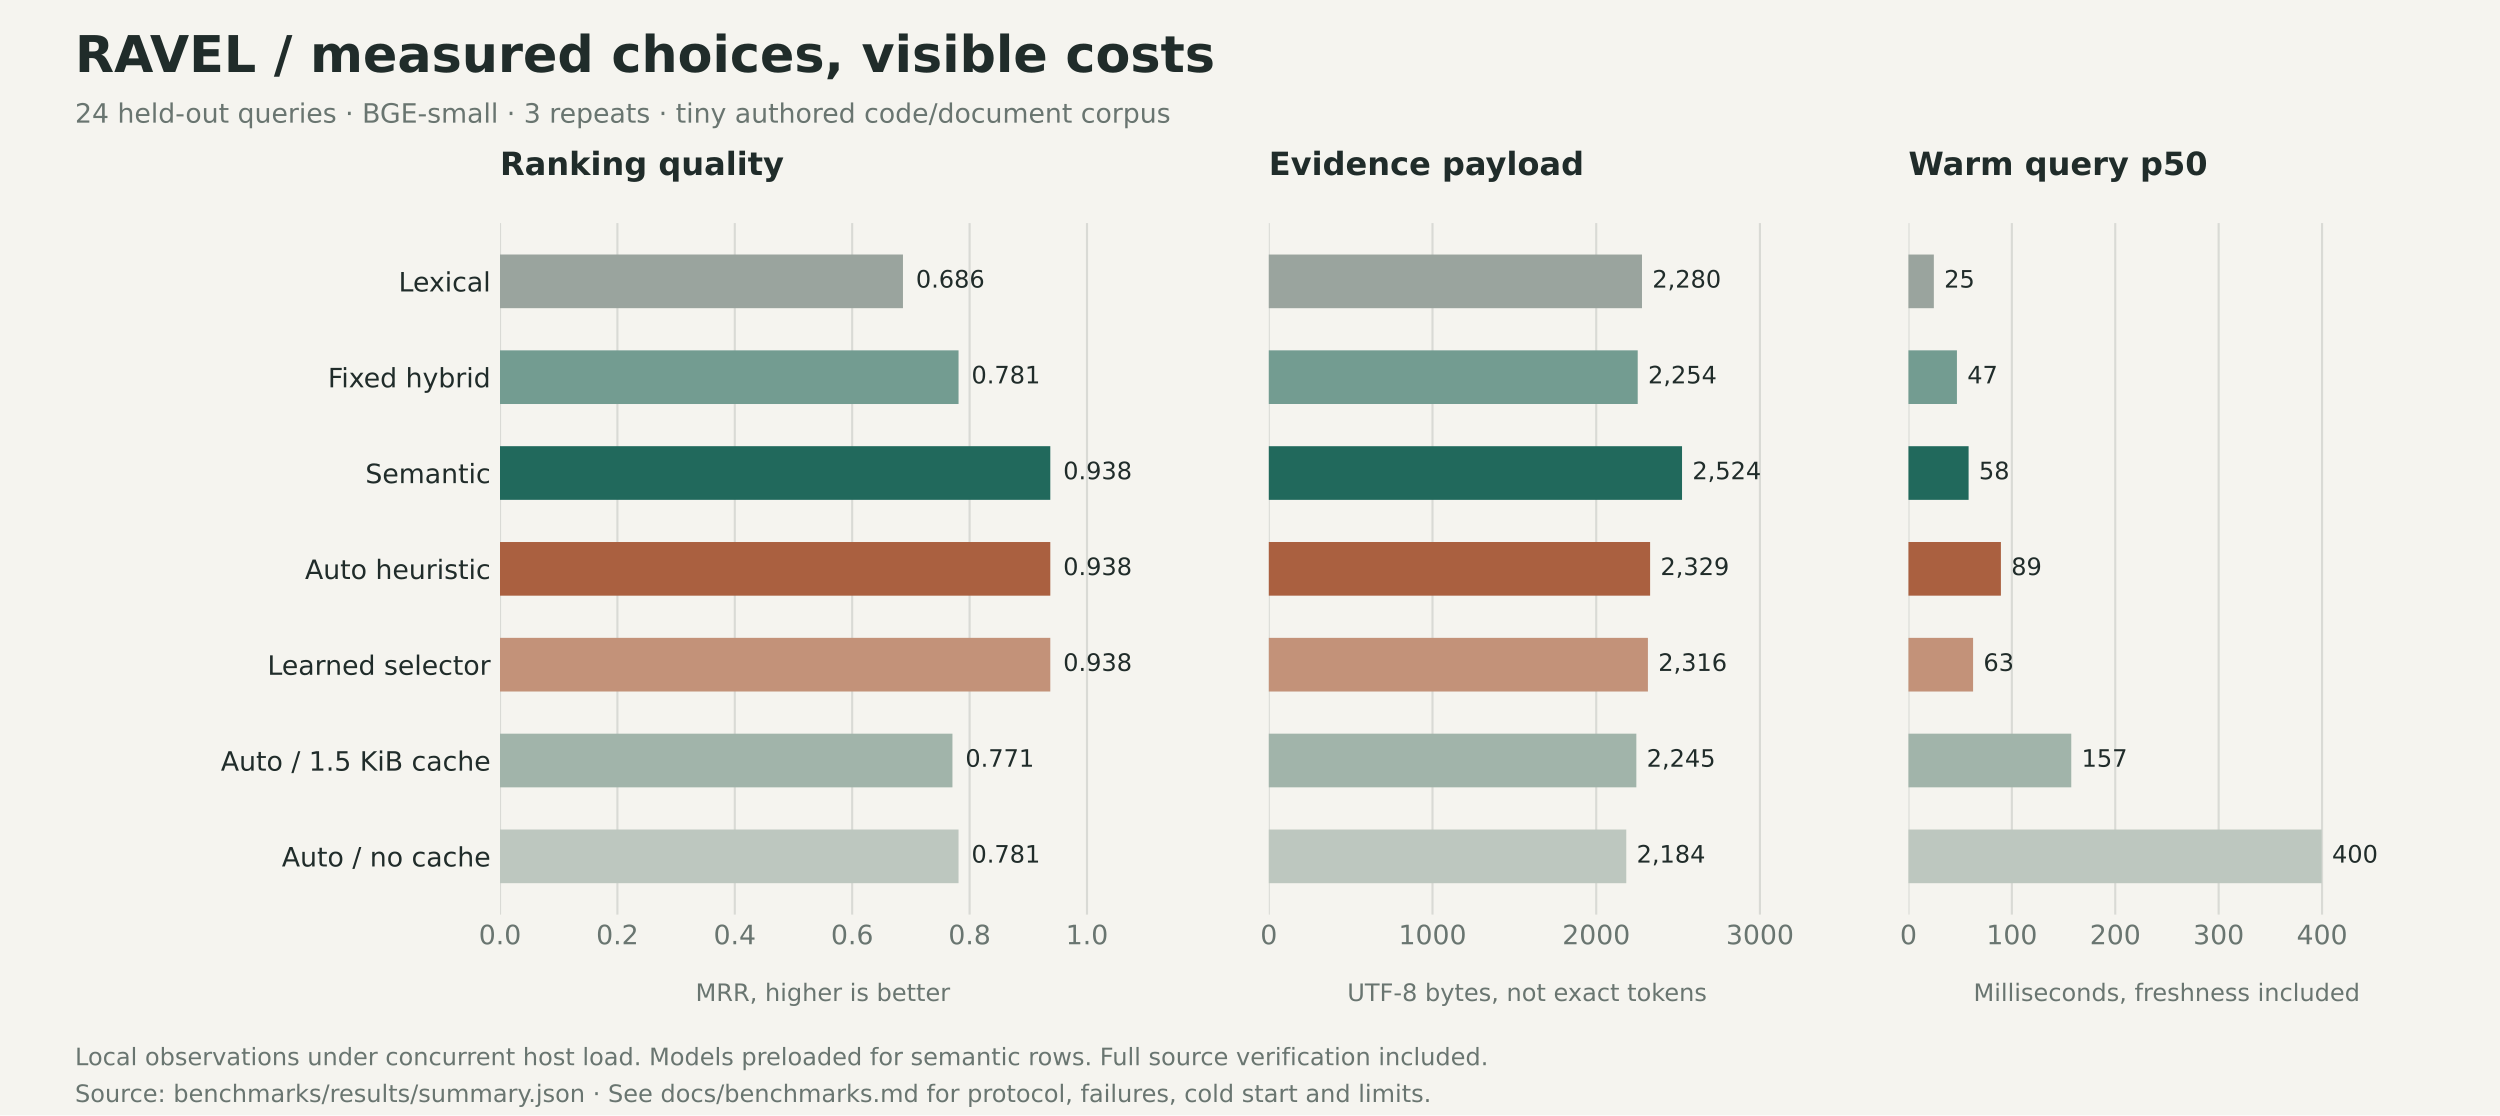
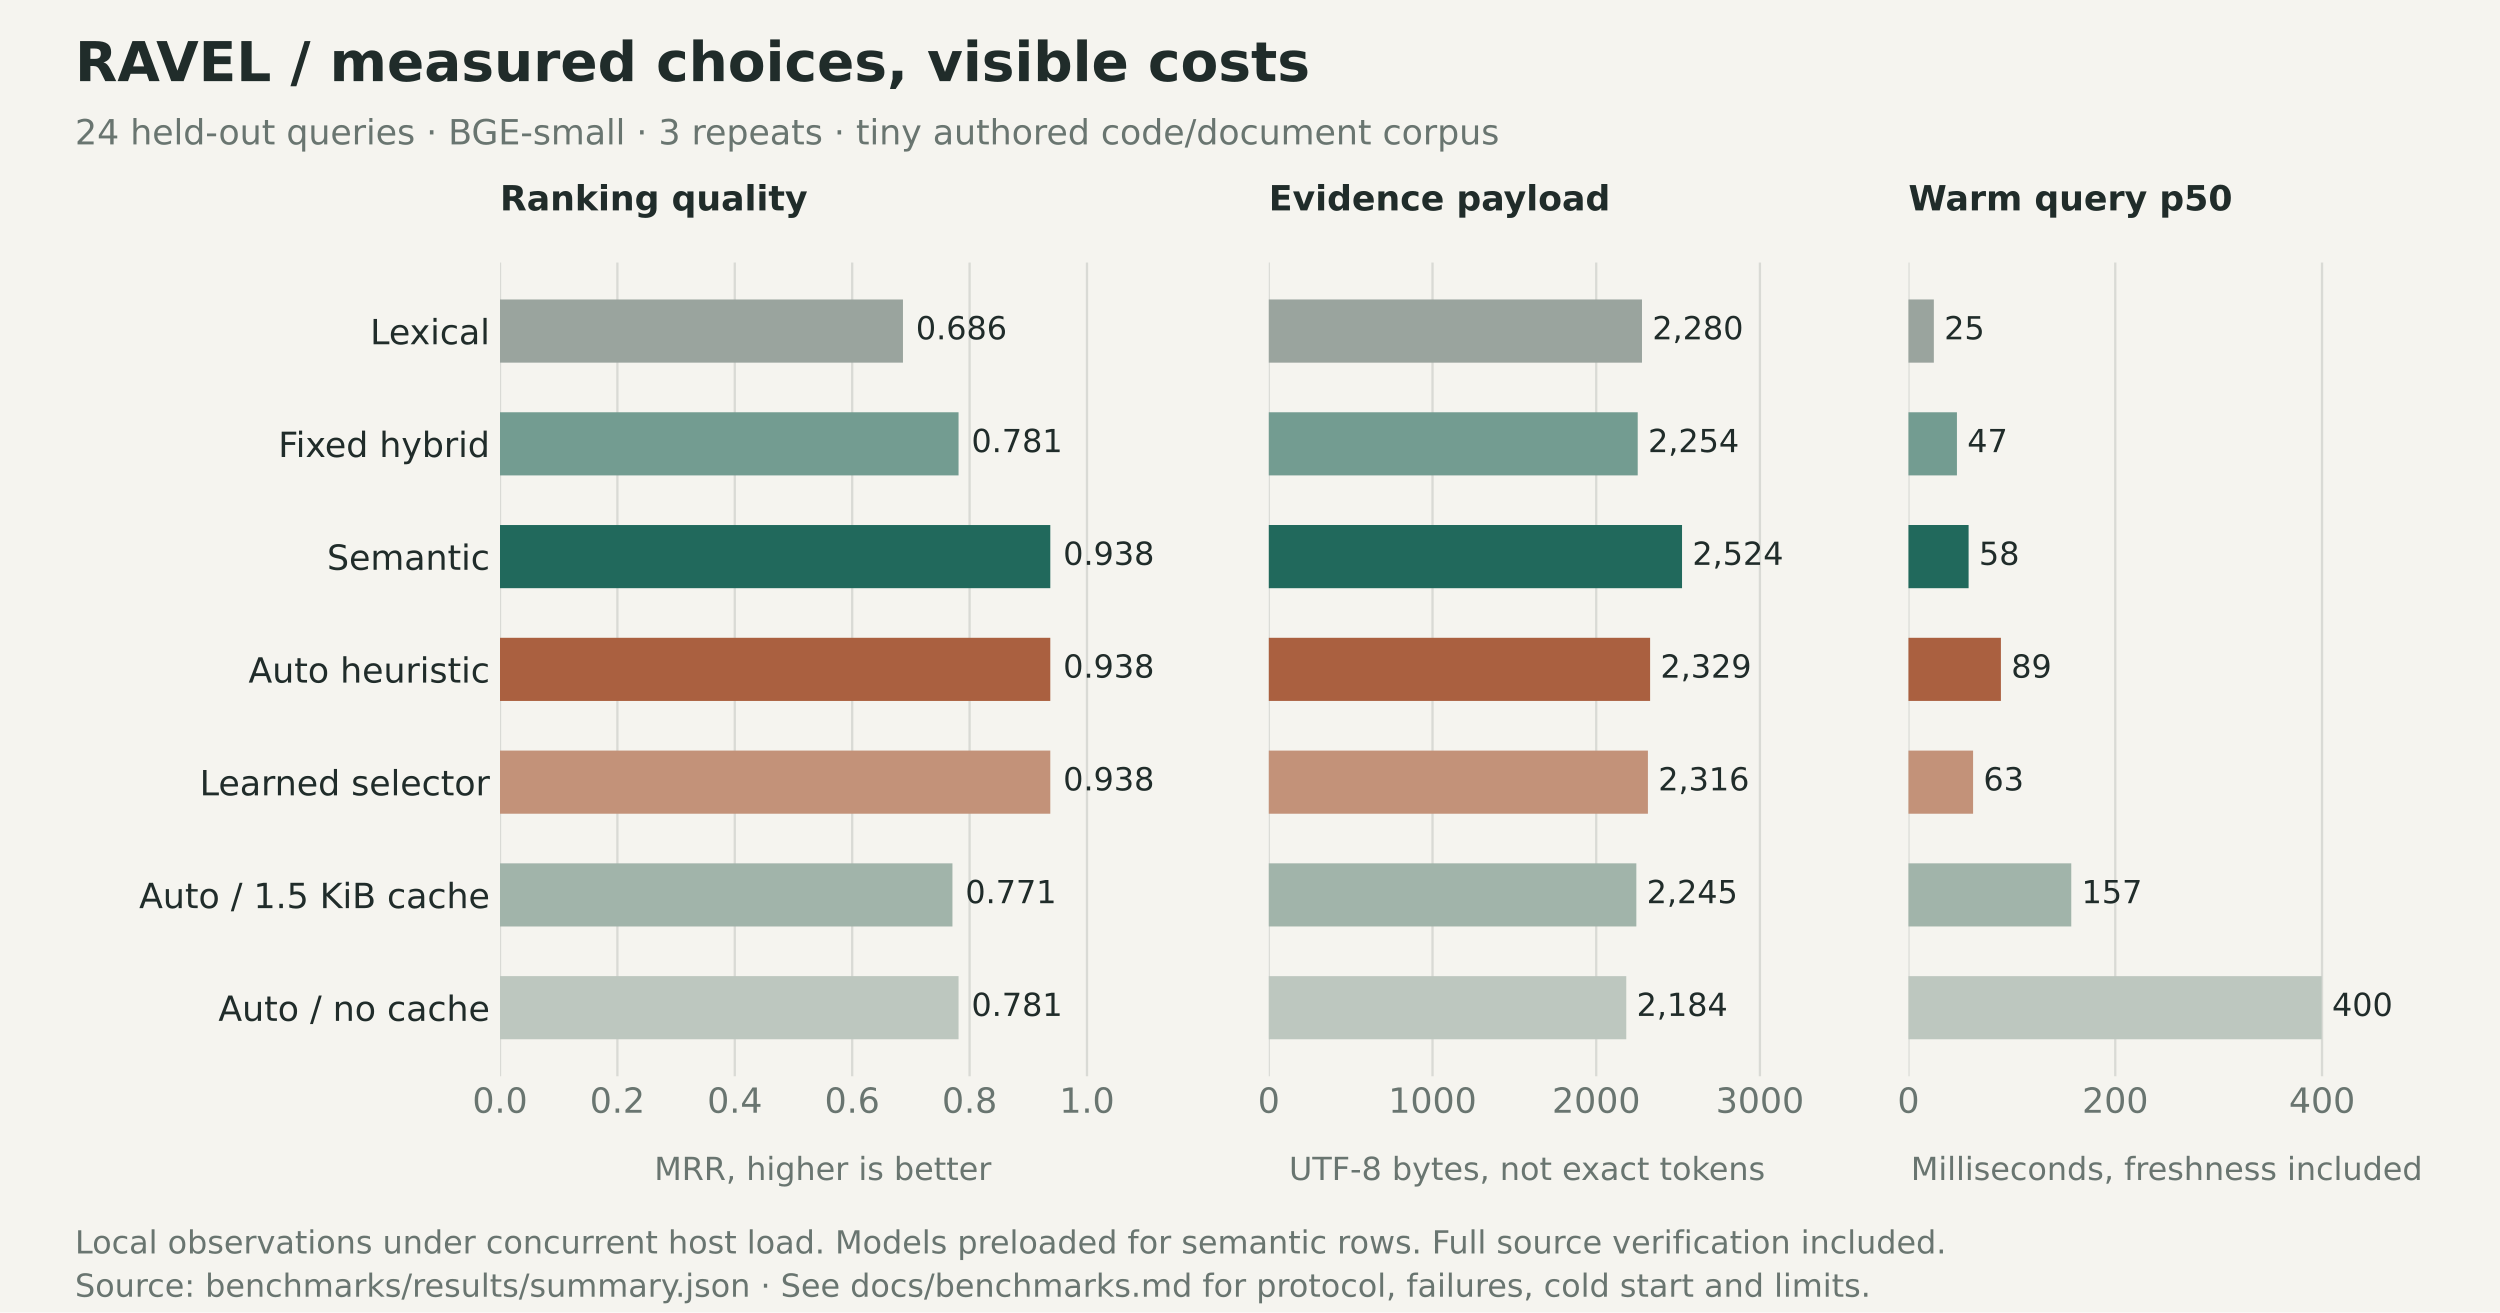
- <svg xmlns="http://www.w3.org/2000/svg" width="936pt" height="417.6pt" viewBox="0 0 936 417.6" version="1.1">
+ <svg xmlns="http://www.w3.org/2000/svg" width="864pt" height="453.6pt" viewBox="0 0 864 453.6" version="1.1">
  <defs>
    <style type="text/css">*{stroke-linejoin: round; stroke-linecap: butt}</style>
  </defs>
  <g id="figure_1">
    <g id="patch_1">
-       <path d="M 0 417.6  L 936 417.6  L 936 0  L 0 0  z " style="fill: #f5f4ef" />
+       <path d="M 0 453.6  L 864 453.6  L 864 0  L 0 0  z " style="fill: #f5f4ef" />
    </g>
    <g id="axes_1">
      <g id="patch_2">
-         <path d="M 187.2 342.432  L 428.944 342.432  L 428.944 83.52  L 187.2 83.52  z " style="fill: #f5f4ef" />
+         <path d="M 172.8 371.952  L 395.948 371.952  L 395.948 90.72  L 172.8 90.72  z " style="fill: #f5f4ef" />
      </g>
      <g id="matplotlib.axis_1">
        <g id="xtick_1">
          <g id="line2d_1">
-             <path d="M 187.2 342.432  L 187.2 83.52  " clip-path="url(#pa22d8f2d1a)" style="fill: none; stroke: #697570; stroke-opacity: 0.2; stroke-width: 0.8; stroke-linecap: square" />
+             <path d="M 172.8 371.952  L 172.8 90.72  " clip-path="url(#p172ad20277)" style="fill: none; stroke: #697570; stroke-opacity: 0.2; stroke-width: 0.8; stroke-linecap: square" />
          </g>
          <g id="line2d_2" />
          <g id="text_1">
-             <text style="font-size: 10px; font-family: 'DejaVu Sans'; text-anchor: middle; fill: #697570" x="187.2" y="353.53" transform="rotate(-0 187.2 353.5297)">0.0</text>
+             <text style="font-size: 12px; font-family: 'DejaVu Sans', 'Arial', 'Bitstream Vera Sans', 'Computer Modern Sans Serif', 'Lucida Grande', 'Verdana', 'Geneva', 'Lucid', 'Helvetica', 'Avant Garde', sans-serif; text-anchor: middle; fill: #697570" x="172.8" y="384.569" transform="rotate(-0 172.8 384.5692)">0.0</text>
          </g>
        </g>
        <g id="xtick_2">
          <g id="line2d_3">
-             <path d="M 231.153 342.432  L 231.153 83.52  " clip-path="url(#pa22d8f2d1a)" style="fill: none; stroke: #697570; stroke-opacity: 0.2; stroke-width: 0.8; stroke-linecap: square" />
+             <path d="M 213.372 371.952  L 213.372 90.72  " clip-path="url(#p172ad20277)" style="fill: none; stroke: #697570; stroke-opacity: 0.2; stroke-width: 0.8; stroke-linecap: square" />
          </g>
          <g id="line2d_4" />
          <g id="text_2">
-             <text style="font-size: 10px; font-family: 'DejaVu Sans'; text-anchor: middle; fill: #697570" x="231.153" y="353.53" transform="rotate(-0 231.1535 353.5297)">0.2</text>
+             <text style="font-size: 12px; font-family: 'DejaVu Sans', 'Arial', 'Bitstream Vera Sans', 'Computer Modern Sans Serif', 'Lucida Grande', 'Verdana', 'Geneva', 'Lucid', 'Helvetica', 'Avant Garde', sans-serif; text-anchor: middle; fill: #697570" x="213.372" y="384.569" transform="rotate(-0 213.3725 384.5692)">0.2</text>
          </g>
        </g>
        <g id="xtick_3">
          <g id="line2d_5">
-             <path d="M 275.107 342.432  L 275.107 83.52  " clip-path="url(#pa22d8f2d1a)" style="fill: none; stroke: #697570; stroke-opacity: 0.2; stroke-width: 0.8; stroke-linecap: square" />
+             <path d="M 253.945 371.952  L 253.945 90.72  " clip-path="url(#p172ad20277)" style="fill: none; stroke: #697570; stroke-opacity: 0.2; stroke-width: 0.8; stroke-linecap: square" />
          </g>
          <g id="line2d_6" />
          <g id="text_3">
-             <text style="font-size: 10px; font-family: 'DejaVu Sans'; text-anchor: middle; fill: #697570" x="275.107" y="353.53" transform="rotate(-0 275.107 353.5297)">0.4</text>
+             <text style="font-size: 12px; font-family: 'DejaVu Sans', 'Arial', 'Bitstream Vera Sans', 'Computer Modern Sans Serif', 'Lucida Grande', 'Verdana', 'Geneva', 'Lucid', 'Helvetica', 'Avant Garde', sans-serif; text-anchor: middle; fill: #697570" x="253.945" y="384.569" transform="rotate(-0 253.9449 384.5692)">0.4</text>
          </g>
        </g>
        <g id="xtick_4">
          <g id="line2d_7">
-             <path d="M 319.06 342.432  L 319.06 83.52  " clip-path="url(#pa22d8f2d1a)" style="fill: none; stroke: #697570; stroke-opacity: 0.2; stroke-width: 0.8; stroke-linecap: square" />
+             <path d="M 294.517 371.952  L 294.517 90.72  " clip-path="url(#p172ad20277)" style="fill: none; stroke: #697570; stroke-opacity: 0.2; stroke-width: 0.8; stroke-linecap: square" />
          </g>
          <g id="line2d_8" />
          <g id="text_4">
-             <text style="font-size: 10px; font-family: 'DejaVu Sans'; text-anchor: middle; fill: #697570" x="319.06" y="353.53" transform="rotate(-0 319.0605 353.5297)">0.6</text>
+             <text style="font-size: 12px; font-family: 'DejaVu Sans', 'Arial', 'Bitstream Vera Sans', 'Computer Modern Sans Serif', 'Lucida Grande', 'Verdana', 'Geneva', 'Lucid', 'Helvetica', 'Avant Garde', sans-serif; text-anchor: middle; fill: #697570" x="294.517" y="384.569" transform="rotate(-0 294.5174 384.5692)">0.6</text>
          </g>
        </g>
        <g id="xtick_5">
          <g id="line2d_9">
-             <path d="M 363.014 342.432  L 363.014 83.52  " clip-path="url(#pa22d8f2d1a)" style="fill: none; stroke: #697570; stroke-opacity: 0.2; stroke-width: 0.8; stroke-linecap: square" />
+             <path d="M 335.09 371.952  L 335.09 90.72  " clip-path="url(#p172ad20277)" style="fill: none; stroke: #697570; stroke-opacity: 0.2; stroke-width: 0.8; stroke-linecap: square" />
          </g>
          <g id="line2d_10" />
          <g id="text_5">
-             <text style="font-size: 10px; font-family: 'DejaVu Sans'; text-anchor: middle; fill: #697570" x="363.014" y="353.53" transform="rotate(-0 363.014 353.5297)">0.8</text>
+             <text style="font-size: 12px; font-family: 'DejaVu Sans', 'Arial', 'Bitstream Vera Sans', 'Computer Modern Sans Serif', 'Lucida Grande', 'Verdana', 'Geneva', 'Lucid', 'Helvetica', 'Avant Garde', sans-serif; text-anchor: middle; fill: #697570" x="335.09" y="384.569" transform="rotate(-0 335.0898 384.5692)">0.8</text>
          </g>
        </g>
        <g id="xtick_6">
          <g id="line2d_11">
-             <path d="M 406.967 342.432  L 406.967 83.52  " clip-path="url(#pa22d8f2d1a)" style="fill: none; stroke: #697570; stroke-opacity: 0.2; stroke-width: 0.8; stroke-linecap: square" />
+             <path d="M 375.662 371.952  L 375.662 90.72  " clip-path="url(#p172ad20277)" style="fill: none; stroke: #697570; stroke-opacity: 0.2; stroke-width: 0.8; stroke-linecap: square" />
          </g>
          <g id="line2d_12" />
          <g id="text_6">
-             <text style="font-size: 10px; font-family: 'DejaVu Sans'; text-anchor: middle; fill: #697570" x="406.967" y="353.53" transform="rotate(-0 406.9674 353.5297)">1.0</text>
+             <text style="font-size: 12px; font-family: 'DejaVu Sans', 'Arial', 'Bitstream Vera Sans', 'Computer Modern Sans Serif', 'Lucida Grande', 'Verdana', 'Geneva', 'Lucid', 'Helvetica', 'Avant Garde', sans-serif; text-anchor: middle; fill: #697570" x="375.662" y="384.569" transform="rotate(-0 375.6623 384.5692)">1.0</text>
          </g>
        </g>
        <g id="text_7">
-           <text style="font-size: 9px; font-family: 'DejaVu Sans'; text-anchor: middle; fill: #697570" x="308.072" y="374.771" transform="rotate(-0 308.0721 374.7706)">MRR, higher is better</text>
+           <text style="font-size: 11px; font-family: 'DejaVu Sans', 'Arial', 'Bitstream Vera Sans', 'Computer Modern Sans Serif', 'Lucida Grande', 'Verdana', 'Geneva', 'Lucid', 'Helvetica', 'Avant Garde', sans-serif; text-anchor: middle; fill: #697570" x="284.374" y="407.81" transform="rotate(-0 284.3742 407.8103)">MRR, higher is better</text>
        </g>
      </g>
      <g id="matplotlib.axis_2">
        <g id="ytick_1">
          <g id="line2d_13" />
          <g id="text_8">
-             <text style="font-size: 10px; font-family: 'DejaVu Sans'; text-anchor: end; fill: #202c2a" x="183.7" y="109.134" transform="rotate(-0 183.7 109.1344)">Lexical</text>
+             <text style="font-size: 12px; font-family: 'DejaVu Sans', 'Arial', 'Bitstream Vera Sans', 'Computer Modern Sans Serif', 'Lucida Grande', 'Verdana', 'Geneva', 'Lucid', 'Helvetica', 'Avant Garde', sans-serif; text-anchor: end; fill: #202c2a" x="169.3" y="118.975" transform="rotate(-0 169.3 118.9749)">Lexical</text>
          </g>
        </g>
        <g id="ytick_2">
          <g id="line2d_14" />
          <g id="text_9">
-             <text style="font-size: 10px; font-family: 'DejaVu Sans'; text-anchor: end; fill: #202c2a" x="183.7" y="145.015" transform="rotate(-0 183.7 145.0147)">Fixed hybrid</text>
+             <text style="font-size: 12px; font-family: 'DejaVu Sans', 'Arial', 'Bitstream Vera Sans', 'Computer Modern Sans Serif', 'Lucida Grande', 'Verdana', 'Geneva', 'Lucid', 'Helvetica', 'Avant Garde', sans-serif; text-anchor: end; fill: #202c2a" x="169.3" y="157.948" transform="rotate(-0 169.3 157.9483)">Fixed hybrid</text>
          </g>
        </g>
        <g id="ytick_3">
          <g id="line2d_15" />
          <g id="text_10">
-             <text style="font-size: 10px; font-family: 'DejaVu Sans'; text-anchor: end; fill: #202c2a" x="183.7" y="180.895" transform="rotate(-0 183.7 180.895)">Semantic</text>
+             <text style="font-size: 12px; font-family: 'DejaVu Sans', 'Arial', 'Bitstream Vera Sans', 'Computer Modern Sans Serif', 'Lucida Grande', 'Verdana', 'Geneva', 'Lucid', 'Helvetica', 'Avant Garde', sans-serif; text-anchor: end; fill: #202c2a" x="169.3" y="196.922" transform="rotate(-0 169.3 196.9217)">Semantic</text>
          </g>
        </g>
        <g id="ytick_4">
          <g id="line2d_16" />
          <g id="text_11">
-             <text style="font-size: 10px; font-family: 'DejaVu Sans'; text-anchor: end; fill: #202c2a" x="183.7" y="216.775" transform="rotate(-0 183.7 216.7752)">Auto heuristic</text>
+             <text style="font-size: 12px; font-family: 'DejaVu Sans', 'Arial', 'Bitstream Vera Sans', 'Computer Modern Sans Serif', 'Lucida Grande', 'Verdana', 'Geneva', 'Lucid', 'Helvetica', 'Avant Garde', sans-serif; text-anchor: end; fill: #202c2a" x="169.3" y="235.895" transform="rotate(-0 169.3 235.8951)">Auto heuristic</text>
          </g>
        </g>
        <g id="ytick_5">
          <g id="line2d_17" />
          <g id="text_12">
-             <text style="font-size: 10px; font-family: 'DejaVu Sans'; text-anchor: end; fill: #202c2a" x="183.7" y="252.655" transform="rotate(-0 183.7 252.6555)">Learned selector</text>
+             <text style="font-size: 12px; font-family: 'DejaVu Sans', 'Arial', 'Bitstream Vera Sans', 'Computer Modern Sans Serif', 'Lucida Grande', 'Verdana', 'Geneva', 'Lucid', 'Helvetica', 'Avant Garde', sans-serif; text-anchor: end; fill: #202c2a" x="169.3" y="274.868" transform="rotate(-0 169.3 274.8685)">Learned selector</text>
          </g>
        </g>
        <g id="ytick_6">
          <g id="line2d_18" />
          <g id="text_13">
-             <text style="font-size: 10px; font-family: 'DejaVu Sans'; text-anchor: end; fill: #202c2a" x="183.7" y="288.536" transform="rotate(-0 183.7 288.5358)">Auto / 1.5 KiB cache</text>
+             <text style="font-size: 12px; font-family: 'DejaVu Sans', 'Arial', 'Bitstream Vera Sans', 'Computer Modern Sans Serif', 'Lucida Grande', 'Verdana', 'Geneva', 'Lucid', 'Helvetica', 'Avant Garde', sans-serif; text-anchor: end; fill: #202c2a" x="169.3" y="313.842" transform="rotate(-0 169.3 313.8418)">Auto / 1.5 KiB cache</text>
          </g>
        </g>
        <g id="ytick_7">
          <g id="line2d_19" />
          <g id="text_14">
-             <text style="font-size: 10px; font-family: 'DejaVu Sans'; text-anchor: end; fill: #202c2a" x="183.7" y="324.416" transform="rotate(-0 183.7 324.416)">Auto / no cache</text>
+             <text style="font-size: 12px; font-family: 'DejaVu Sans', 'Arial', 'Bitstream Vera Sans', 'Computer Modern Sans Serif', 'Lucida Grande', 'Verdana', 'Geneva', 'Lucid', 'Helvetica', 'Avant Garde', sans-serif; text-anchor: end; fill: #202c2a" x="169.3" y="352.815" transform="rotate(-0 169.3 352.8152)">Auto / no cache</text>
          </g>
        </g>
      </g>
      <g id="patch_3">
-         <path d="M 187.2 95.289  L 338.07 95.289  L 338.07 115.382  L 187.2 115.382  z " clip-path="url(#pa22d8f2d1a)" style="fill: #9aa49e" />
+         <path d="M 172.8 103.503  L 312.065 103.503  L 312.065 125.328  L 172.8 125.328  z " clip-path="url(#p172ad20277)" style="fill: #9aa49e" />
      </g>
      <g id="patch_4">
-         <path d="M 187.2 131.169  L 358.882 131.169  L 358.882 151.262  L 187.2 151.262  z " clip-path="url(#pa22d8f2d1a)" style="fill: #739c91" />
+         <path d="M 172.8 142.477  L 331.276 142.477  L 331.276 164.302  L 172.8 164.302  z " clip-path="url(#p172ad20277)" style="fill: #739c91" />
      </g>
      <g id="patch_5">
-         <path d="M 187.2 167.049  L 393.232 167.049  L 393.232 187.142  L 187.2 187.142  z " clip-path="url(#pa22d8f2d1a)" style="fill: #21695c" />
+         <path d="M 172.8 181.45  L 362.983 181.45  L 362.983 203.275  L 172.8 203.275  z " clip-path="url(#p172ad20277)" style="fill: #21695c" />
      </g>
      <g id="patch_6">
-         <path d="M 187.2 202.93  L 393.232 202.93  L 393.232 223.022  L 187.2 223.022  z " clip-path="url(#pa22d8f2d1a)" style="fill: #aa6040" />
+         <path d="M 172.8 220.423  L 362.983 220.423  L 362.983 242.249  L 172.8 242.249  z " clip-path="url(#p172ad20277)" style="fill: #aa6040" />
      </g>
      <g id="patch_7">
-         <path d="M 187.2 238.81  L 393.232 238.81  L 393.232 258.903  L 187.2 258.903  z " clip-path="url(#pa22d8f2d1a)" style="fill: #c39279" />
+         <path d="M 172.8 259.397  L 362.983 259.397  L 362.983 281.222  L 172.8 281.222  z " clip-path="url(#p172ad20277)" style="fill: #c39279" />
      </g>
      <g id="patch_8">
-         <path d="M 187.2 274.69  L 356.597 274.69  L 356.597 294.783  L 187.2 294.783  z " clip-path="url(#pa22d8f2d1a)" style="fill: #a1b4aa" />
+         <path d="M 172.8 298.37  L 329.166 298.37  L 329.166 320.195  L 172.8 320.195  z " clip-path="url(#p172ad20277)" style="fill: #a1b4aa" />
      </g>
      <g id="patch_9">
-         <path d="M 187.2 310.57  L 358.882 310.57  L 358.882 330.663  L 187.2 330.663  z " clip-path="url(#pa22d8f2d1a)" style="fill: #bdc7bf" />
+         <path d="M 172.8 337.344  L 331.276 337.344  L 331.276 359.169  L 172.8 359.169  z " clip-path="url(#p172ad20277)" style="fill: #bdc7bf" />
      </g>
      <g id="text_15">
-         <text style="font-size: 9px; font-family: 'DejaVu Sans'; text-anchor: start; fill: #202c2a" x="342.905" y="107.673" transform="rotate(-0 342.9052 107.6731)">0.686</text>
+         <text style="font-size: 11px; font-family: 'DejaVu Sans', 'Arial', 'Bitstream Vera Sans', 'Computer Modern Sans Serif', 'Lucida Grande', 'Verdana', 'Geneva', 'Lucid', 'Helvetica', 'Avant Garde', sans-serif; text-anchor: start; fill: #202c2a" x="316.528" y="117.273" transform="rotate(-0 316.5279 117.2732)">0.686</text>
      </g>
      <g id="text_16">
-         <text style="font-size: 9px; font-family: 'DejaVu Sans'; text-anchor: start; fill: #202c2a" x="363.717" y="143.553" transform="rotate(-0 363.7172 143.5534)">0.781</text>
+         <text style="font-size: 11px; font-family: 'DejaVu Sans', 'Arial', 'Bitstream Vera Sans', 'Computer Modern Sans Serif', 'Lucida Grande', 'Verdana', 'Geneva', 'Lucid', 'Helvetica', 'Avant Garde', sans-serif; text-anchor: start; fill: #202c2a" x="335.739" y="156.247" transform="rotate(-0 335.739 156.2466)">0.781</text>
      </g>
      <g id="text_17">
-         <text style="font-size: 9px; font-family: 'DejaVu Sans'; text-anchor: start; fill: #202c2a" x="398.067" y="179.434" transform="rotate(-0 398.0669 179.4336)">0.938</text>
+         <text style="font-size: 11px; font-family: 'DejaVu Sans', 'Arial', 'Bitstream Vera Sans', 'Computer Modern Sans Serif', 'Lucida Grande', 'Verdana', 'Geneva', 'Lucid', 'Helvetica', 'Avant Garde', sans-serif; text-anchor: start; fill: #202c2a" x="367.446" y="195.22" transform="rotate(-0 367.4463 195.22)">0.938</text>
      </g>
      <g id="text_18">
-         <text style="font-size: 9px; font-family: 'DejaVu Sans'; text-anchor: start; fill: #202c2a" x="398.067" y="215.314" transform="rotate(-0 398.0669 215.3139)">0.938</text>
+         <text style="font-size: 11px; font-family: 'DejaVu Sans', 'Arial', 'Bitstream Vera Sans', 'Computer Modern Sans Serif', 'Lucida Grande', 'Verdana', 'Geneva', 'Lucid', 'Helvetica', 'Avant Garde', sans-serif; text-anchor: start; fill: #202c2a" x="367.446" y="234.193" transform="rotate(-0 367.4463 234.1934)">0.938</text>
      </g>
      <g id="text_19">
-         <text style="font-size: 9px; font-family: 'DejaVu Sans'; text-anchor: start; fill: #202c2a" x="398.067" y="251.194" transform="rotate(-0 398.0669 251.1942)">0.938</text>
+         <text style="font-size: 11px; font-family: 'DejaVu Sans', 'Arial', 'Bitstream Vera Sans', 'Computer Modern Sans Serif', 'Lucida Grande', 'Verdana', 'Geneva', 'Lucid', 'Helvetica', 'Avant Garde', sans-serif; text-anchor: start; fill: #202c2a" x="367.446" y="273.167" transform="rotate(-0 367.4463 273.1668)">0.938</text>
      </g>
      <g id="text_20">
-         <text style="font-size: 9px; font-family: 'DejaVu Sans'; text-anchor: start; fill: #202c2a" x="361.432" y="287.074" transform="rotate(-0 361.4316 287.0744)">0.771</text>
+         <text style="font-size: 11px; font-family: 'DejaVu Sans', 'Arial', 'Bitstream Vera Sans', 'Computer Modern Sans Serif', 'Lucida Grande', 'Verdana', 'Geneva', 'Lucid', 'Helvetica', 'Avant Garde', sans-serif; text-anchor: start; fill: #202c2a" x="333.629" y="312.14" transform="rotate(-0 333.6292 312.1402)">0.771</text>
      </g>
      <g id="text_21">
-         <text style="font-size: 9px; font-family: 'DejaVu Sans'; text-anchor: start; fill: #202c2a" x="363.717" y="322.955" transform="rotate(-0 363.7172 322.9547)">0.781</text>
+         <text style="font-size: 11px; font-family: 'DejaVu Sans', 'Arial', 'Bitstream Vera Sans', 'Computer Modern Sans Serif', 'Lucida Grande', 'Verdana', 'Geneva', 'Lucid', 'Helvetica', 'Avant Garde', sans-serif; text-anchor: start; fill: #202c2a" x="335.739" y="351.114" transform="rotate(-0 335.739 351.1136)">0.781</text>
      </g>
      <g id="text_22">
-         <text style="font-weight: 700; font-size: 12px; font-family: 'DejaVu Sans'; text-anchor: start; fill: #202c2a" x="187.2" y="65.52" transform="rotate(-0 187.2 65.52)">Ranking quality</text>
+         <text style="font-weight: 700; font-size: 12px; font-family: 'DejaVu Sans', 'Arial', 'Bitstream Vera Sans', 'Computer Modern Sans Serif', 'Lucida Grande', 'Verdana', 'Geneva', 'Lucid', 'Helvetica', 'Avant Garde', sans-serif; text-anchor: start; fill: #202c2a" x="172.8" y="72.72" transform="rotate(-0 172.8 72.72)">Ranking quality</text>
      </g>
    </g>
    <g id="axes_2">
      <g id="patch_10">
-         <path d="M 475.037 342.432  L 668.432 342.432  L 668.432 83.52  L 475.037 83.52  z " style="fill: #f5f4ef" />
+         <path d="M 438.495 371.952  L 617.014 371.952  L 617.014 90.72  L 438.495 90.72  z " style="fill: #f5f4ef" />
      </g>
      <g id="matplotlib.axis_3">
        <g id="xtick_7">
          <g id="line2d_20">
-             <path d="M 475.037 342.432  L 475.037 83.52  " clip-path="url(#pc1f2bbb6ce)" style="fill: none; stroke: #697570; stroke-opacity: 0.2; stroke-width: 0.8; stroke-linecap: square" />
+             <path d="M 438.495 371.952  L 438.495 90.72  " clip-path="url(#pc97a92d3d9)" style="fill: none; stroke: #697570; stroke-opacity: 0.2; stroke-width: 0.8; stroke-linecap: square" />
          </g>
          <g id="line2d_21" />
          <g id="text_23">
-             <text style="font-size: 10px; font-family: 'DejaVu Sans'; text-anchor: middle; fill: #697570" x="475.037" y="353.53" transform="rotate(-0 475.0367 353.5297)">0</text>
+             <text style="font-size: 12px; font-family: 'DejaVu Sans', 'Arial', 'Bitstream Vera Sans', 'Computer Modern Sans Serif', 'Lucida Grande', 'Verdana', 'Geneva', 'Lucid', 'Helvetica', 'Avant Garde', sans-serif; text-anchor: middle; fill: #697570" x="438.495" y="384.569" transform="rotate(-0 438.4955 384.5692)">0</text>
          </g>
        </g>
        <g id="xtick_8">
          <g id="line2d_22">
-             <path d="M 536.33 342.432  L 536.33 83.52  " clip-path="url(#pc1f2bbb6ce)" style="fill: none; stroke: #697570; stroke-opacity: 0.2; stroke-width: 0.8; stroke-linecap: square" />
+             <path d="M 495.074 371.952  L 495.074 90.72  " clip-path="url(#pc97a92d3d9)" style="fill: none; stroke: #697570; stroke-opacity: 0.2; stroke-width: 0.8; stroke-linecap: square" />
          </g>
          <g id="line2d_23" />
          <g id="text_24">
-             <text style="font-size: 10px; font-family: 'DejaVu Sans'; text-anchor: middle; fill: #697570" x="536.33" y="353.53" transform="rotate(-0 536.3299 353.5297)">1000</text>
+             <text style="font-size: 12px; font-family: 'DejaVu Sans', 'Arial', 'Bitstream Vera Sans', 'Computer Modern Sans Serif', 'Lucida Grande', 'Verdana', 'Geneva', 'Lucid', 'Helvetica', 'Avant Garde', sans-serif; text-anchor: middle; fill: #697570" x="495.074" y="384.569" transform="rotate(-0 495.0738 384.5692)">1000</text>
          </g>
        </g>
        <g id="xtick_9">
          <g id="line2d_24">
-             <path d="M 597.623 342.432  L 597.623 83.52  " clip-path="url(#pc1f2bbb6ce)" style="fill: none; stroke: #697570; stroke-opacity: 0.2; stroke-width: 0.8; stroke-linecap: square" />
+             <path d="M 551.652 371.952  L 551.652 90.72  " clip-path="url(#pc97a92d3d9)" style="fill: none; stroke: #697570; stroke-opacity: 0.2; stroke-width: 0.8; stroke-linecap: square" />
          </g>
          <g id="line2d_25" />
          <g id="text_25">
-             <text style="font-size: 10px; font-family: 'DejaVu Sans'; text-anchor: middle; fill: #697570" x="597.623" y="353.53" transform="rotate(-0 597.6231 353.5297)">2000</text>
+             <text style="font-size: 12px; font-family: 'DejaVu Sans', 'Arial', 'Bitstream Vera Sans', 'Computer Modern Sans Serif', 'Lucida Grande', 'Verdana', 'Geneva', 'Lucid', 'Helvetica', 'Avant Garde', sans-serif; text-anchor: middle; fill: #697570" x="551.652" y="384.569" transform="rotate(-0 551.6521 384.5692)">2000</text>
          </g>
        </g>
        <g id="xtick_10">
          <g id="line2d_26">
-             <path d="M 658.916 342.432  L 658.916 83.52  " clip-path="url(#pc1f2bbb6ce)" style="fill: none; stroke: #697570; stroke-opacity: 0.2; stroke-width: 0.8; stroke-linecap: square" />
+             <path d="M 608.23 371.952  L 608.23 90.72  " clip-path="url(#pc97a92d3d9)" style="fill: none; stroke: #697570; stroke-opacity: 0.2; stroke-width: 0.8; stroke-linecap: square" />
          </g>
          <g id="line2d_27" />
          <g id="text_26">
-             <text style="font-size: 10px; font-family: 'DejaVu Sans'; text-anchor: middle; fill: #697570" x="658.916" y="353.53" transform="rotate(-0 658.9163 353.5297)">3000</text>
+             <text style="font-size: 12px; font-family: 'DejaVu Sans', 'Arial', 'Bitstream Vera Sans', 'Computer Modern Sans Serif', 'Lucida Grande', 'Verdana', 'Geneva', 'Lucid', 'Helvetica', 'Avant Garde', sans-serif; text-anchor: middle; fill: #697570" x="608.23" y="384.569" transform="rotate(-0 608.2305 384.5692)">3000</text>
          </g>
        </g>
        <g id="text_27">
-           <text style="font-size: 9px; font-family: 'DejaVu Sans'; text-anchor: middle; fill: #697570" x="571.734" y="374.771" transform="rotate(-0 571.7344 374.7706)">UTF-8 bytes, not exact tokens</text>
+           <text style="font-size: 11px; font-family: 'DejaVu Sans', 'Arial', 'Bitstream Vera Sans', 'Computer Modern Sans Serif', 'Lucida Grande', 'Verdana', 'Geneva', 'Lucid', 'Helvetica', 'Avant Garde', sans-serif; text-anchor: middle; fill: #697570" x="527.755" y="407.81" transform="rotate(-0 527.7548 407.8103)">UTF-8 bytes, not exact tokens</text>
        </g>
      </g>
      <g id="matplotlib.axis_4">
        <g id="ytick_8">
          <g id="line2d_28" />
        </g>
        <g id="ytick_9">
          <g id="line2d_29" />
        </g>
        <g id="ytick_10">
          <g id="line2d_30" />
        </g>
        <g id="ytick_11">
          <g id="line2d_31" />
        </g>
        <g id="ytick_12">
          <g id="line2d_32" />
        </g>
        <g id="ytick_13">
          <g id="line2d_33" />
        </g>
        <g id="ytick_14">
          <g id="line2d_34" />
        </g>
      </g>
      <g id="patch_11">
-         <path d="M 475.037 95.289  L 614.761 95.289  L 614.761 115.382  L 475.037 115.382  z " clip-path="url(#pc1f2bbb6ce)" style="fill: #9aa49e" />
+         <path d="M 438.495 103.503  L 567.471 103.503  L 567.471 125.328  L 438.495 125.328  z " clip-path="url(#pc97a92d3d9)" style="fill: #9aa49e" />
      </g>
      <g id="patch_12">
-         <path d="M 475.037 131.169  L 613.161 131.169  L 613.161 151.262  L 475.037 151.262  z " clip-path="url(#pc1f2bbb6ce)" style="fill: #739c91" />
+         <path d="M 438.495 142.477  L 565.995 142.477  L 565.995 164.302  L 438.495 164.302  z " clip-path="url(#pc97a92d3d9)" style="fill: #739c91" />
      </g>
      <g id="patch_13">
-         <path d="M 475.037 167.049  L 629.753 167.049  L 629.753 187.142  L 475.037 187.142  z " clip-path="url(#pc1f2bbb6ce)" style="fill: #21695c" />
+         <path d="M 438.495 181.45  L 581.31 181.45  L 581.31 203.275  L 438.495 203.275  z " clip-path="url(#pc97a92d3d9)" style="fill: #21695c" />
      </g>
      <g id="patch_14">
-         <path d="M 475.037 202.93  L 617.801 202.93  L 617.801 223.022  L 475.037 223.022  z " clip-path="url(#pc1f2bbb6ce)" style="fill: #aa6040" />
+         <path d="M 438.495 220.423  L 570.278 220.423  L 570.278 242.249  L 438.495 242.249  z " clip-path="url(#pc97a92d3d9)" style="fill: #aa6040" />
      </g>
      <g id="patch_15">
-         <path d="M 475.037 238.81  L 616.98 238.81  L 616.98 258.903  L 475.037 258.903  z " clip-path="url(#pc1f2bbb6ce)" style="fill: #c39279" />
+         <path d="M 438.495 259.397  L 569.52 259.397  L 569.52 281.222  L 438.495 281.222  z " clip-path="url(#pc97a92d3d9)" style="fill: #c39279" />
      </g>
      <g id="patch_16">
-         <path d="M 475.037 274.69  L 612.646 274.69  L 612.646 294.783  L 475.037 294.783  z " clip-path="url(#pc1f2bbb6ce)" style="fill: #a1b4aa" />
+         <path d="M 438.495 298.37  L 565.519 298.37  L 565.519 320.195  L 438.495 320.195  z " clip-path="url(#pc97a92d3d9)" style="fill: #a1b4aa" />
      </g>
      <g id="patch_17">
-         <path d="M 475.037 310.57  L 608.877 310.57  L 608.877 330.663  L 475.037 330.663  z " clip-path="url(#pc1f2bbb6ce)" style="fill: #bdc7bf" />
+         <path d="M 438.495 337.344  L 562.04 337.344  L 562.04 359.169  L 438.495 359.169  z " clip-path="url(#pc97a92d3d9)" style="fill: #bdc7bf" />
      </g>
      <g id="text_28">
-         <text style="font-size: 9px; font-family: 'DejaVu Sans'; text-anchor: start; fill: #202c2a" x="618.629" y="107.673" transform="rotate(-0 618.6286 107.6731)">2,280</text>
+         <text style="font-size: 11px; font-family: 'DejaVu Sans', 'Arial', 'Bitstream Vera Sans', 'Computer Modern Sans Serif', 'Lucida Grande', 'Verdana', 'Geneva', 'Lucid', 'Helvetica', 'Avant Garde', sans-serif; text-anchor: start; fill: #202c2a" x="571.042" y="117.273" transform="rotate(-0 571.0418 117.2732)">2,280</text>
      </g>
      <g id="text_29">
-         <text style="font-size: 9px; font-family: 'DejaVu Sans'; text-anchor: start; fill: #202c2a" x="617.029" y="143.553" transform="rotate(-0 617.0289 143.5534)">2,254</text>
+         <text style="font-size: 11px; font-family: 'DejaVu Sans', 'Arial', 'Bitstream Vera Sans', 'Computer Modern Sans Serif', 'Lucida Grande', 'Verdana', 'Geneva', 'Lucid', 'Helvetica', 'Avant Garde', sans-serif; text-anchor: start; fill: #202c2a" x="569.565" y="156.247" transform="rotate(-0 569.5651 156.2466)">2,254</text>
      </g>
      <g id="text_30">
-         <text style="font-size: 9px; font-family: 'DejaVu Sans'; text-anchor: start; fill: #202c2a" x="633.621" y="179.434" transform="rotate(-0 633.6209 179.4336)">2,524</text>
+         <text style="font-size: 11px; font-family: 'DejaVu Sans', 'Arial', 'Bitstream Vera Sans', 'Computer Modern Sans Serif', 'Lucida Grande', 'Verdana', 'Geneva', 'Lucid', 'Helvetica', 'Avant Garde', sans-serif; text-anchor: start; fill: #202c2a" x="584.881" y="195.22" transform="rotate(-0 584.8809 195.22)">2,524</text>
      </g>
      <g id="text_31">
-         <text style="font-size: 9px; font-family: 'DejaVu Sans'; text-anchor: start; fill: #202c2a" x="621.669" y="215.314" transform="rotate(-0 621.6688 215.3139)">2,329</text>
+         <text style="font-size: 11px; font-family: 'DejaVu Sans', 'Arial', 'Bitstream Vera Sans', 'Computer Modern Sans Serif', 'Lucida Grande', 'Verdana', 'Geneva', 'Lucid', 'Helvetica', 'Avant Garde', sans-serif; text-anchor: start; fill: #202c2a" x="573.848" y="234.193" transform="rotate(-0 573.8481 234.1934)">2,329</text>
      </g>
      <g id="text_32">
-         <text style="font-size: 9px; font-family: 'DejaVu Sans'; text-anchor: start; fill: #202c2a" x="620.847" y="251.194" transform="rotate(-0 620.8474 251.1942)">2,316</text>
+         <text style="font-size: 11px; font-family: 'DejaVu Sans', 'Arial', 'Bitstream Vera Sans', 'Computer Modern Sans Serif', 'Lucida Grande', 'Verdana', 'Geneva', 'Lucid', 'Helvetica', 'Avant Garde', sans-serif; text-anchor: start; fill: #202c2a" x="573.09" y="273.167" transform="rotate(-0 573.0899 273.1668)">2,316</text>
      </g>
      <g id="text_33">
-         <text style="font-size: 9px; font-family: 'DejaVu Sans'; text-anchor: start; fill: #202c2a" x="616.514" y="287.074" transform="rotate(-0 616.514 287.0744)">2,245</text>
+         <text style="font-size: 11px; font-family: 'DejaVu Sans', 'Arial', 'Bitstream Vera Sans', 'Computer Modern Sans Serif', 'Lucida Grande', 'Verdana', 'Geneva', 'Lucid', 'Helvetica', 'Avant Garde', sans-serif; text-anchor: start; fill: #202c2a" x="569.09" y="312.14" transform="rotate(-0 569.0898 312.1402)">2,245</text>
      </g>
      <g id="text_34">
-         <text style="font-size: 9px; font-family: 'DejaVu Sans'; text-anchor: start; fill: #202c2a" x="612.744" y="322.955" transform="rotate(-0 612.7445 322.9547)">2,184</text>
+         <text style="font-size: 11px; font-family: 'DejaVu Sans', 'Arial', 'Bitstream Vera Sans', 'Computer Modern Sans Serif', 'Lucida Grande', 'Verdana', 'Geneva', 'Lucid', 'Helvetica', 'Avant Garde', sans-serif; text-anchor: start; fill: #202c2a" x="565.61" y="351.114" transform="rotate(-0 565.6103 351.1136)">2,184</text>
      </g>
      <g id="text_35">
-         <text style="font-weight: 700; font-size: 12px; font-family: 'DejaVu Sans'; text-anchor: start; fill: #202c2a" x="475.037" y="65.52" transform="rotate(-0 475.0367 65.52)">Evidence payload</text>
+         <text style="font-weight: 700; font-size: 12px; font-family: 'DejaVu Sans', 'Arial', 'Bitstream Vera Sans', 'Computer Modern Sans Serif', 'Lucida Grande', 'Verdana', 'Geneva', 'Lucid', 'Helvetica', 'Avant Garde', sans-serif; text-anchor: start; fill: #202c2a" x="438.495" y="72.72" transform="rotate(-0 438.4955 72.72)">Evidence payload</text>
      </g>
    </g>
    <g id="axes_3">
      <g id="patch_18">
-         <path d="M 714.525 342.432  L 907.92 342.432  L 907.92 83.52  L 714.525 83.52  z " style="fill: #f5f4ef" />
+         <path d="M 659.561 371.952  L 838.08 371.952  L 838.08 90.72  L 659.561 90.72  z " style="fill: #f5f4ef" />
      </g>
      <g id="matplotlib.axis_5">
        <g id="xtick_11">
          <g id="line2d_35">
-             <path d="M 714.525 342.432  L 714.525 83.52  " clip-path="url(#p3c6edec926)" style="fill: none; stroke: #697570; stroke-opacity: 0.2; stroke-width: 0.8; stroke-linecap: square" />
+             <path d="M 659.561 371.952  L 659.561 90.72  " clip-path="url(#p994fa8866c)" style="fill: none; stroke: #697570; stroke-opacity: 0.2; stroke-width: 0.8; stroke-linecap: square" />
          </g>
          <g id="line2d_36" />
          <g id="text_36">
-             <text style="font-size: 10px; font-family: 'DejaVu Sans'; text-anchor: middle; fill: #697570" x="714.525" y="353.53" transform="rotate(-0 714.5247 353.5297)">0</text>
+             <text style="font-size: 12px; font-family: 'DejaVu Sans', 'Arial', 'Bitstream Vera Sans', 'Computer Modern Sans Serif', 'Lucida Grande', 'Verdana', 'Geneva', 'Lucid', 'Helvetica', 'Avant Garde', sans-serif; text-anchor: middle; fill: #697570" x="659.561" y="384.569" transform="rotate(-0 659.5612 384.5692)">0</text>
          </g>
        </g>
        <g id="xtick_12">
          <g id="line2d_37">
-             <path d="M 753.237 342.432  L 753.237 83.52  " clip-path="url(#p3c6edec926)" style="fill: none; stroke: #697570; stroke-opacity: 0.2; stroke-width: 0.8; stroke-linecap: square" />
+             <path d="M 731.03 371.952  L 731.03 90.72  " clip-path="url(#p994fa8866c)" style="fill: none; stroke: #697570; stroke-opacity: 0.2; stroke-width: 0.8; stroke-linecap: square" />
          </g>
          <g id="line2d_38" />
          <g id="text_37">
-             <text style="font-size: 10px; font-family: 'DejaVu Sans'; text-anchor: middle; fill: #697570" x="753.237" y="353.53" transform="rotate(-0 753.237 353.5297)">100</text>
+             <text style="font-size: 12px; font-family: 'DejaVu Sans', 'Arial', 'Bitstream Vera Sans', 'Computer Modern Sans Serif', 'Lucida Grande', 'Verdana', 'Geneva', 'Lucid', 'Helvetica', 'Avant Garde', sans-serif; text-anchor: middle; fill: #697570" x="731.03" y="384.569" transform="rotate(-0 731.0302 384.5692)">200</text>
          </g>
        </g>
        <g id="xtick_13">
          <g id="line2d_39">
-             <path d="M 791.949 342.432  L 791.949 83.52  " clip-path="url(#p3c6edec926)" style="fill: none; stroke: #697570; stroke-opacity: 0.2; stroke-width: 0.8; stroke-linecap: square" />
+             <path d="M 802.499 371.952  L 802.499 90.72  " clip-path="url(#p994fa8866c)" style="fill: none; stroke: #697570; stroke-opacity: 0.2; stroke-width: 0.8; stroke-linecap: square" />
          </g>
          <g id="line2d_40" />
          <g id="text_38">
-             <text style="font-size: 10px; font-family: 'DejaVu Sans'; text-anchor: middle; fill: #697570" x="791.949" y="353.53" transform="rotate(-0 791.9494 353.5297)">200</text>
-           </g>
-         </g>
-         <g id="xtick_14">
-           <g id="line2d_41">
-             <path d="M 830.662 342.432  L 830.662 83.52  " clip-path="url(#p3c6edec926)" style="fill: none; stroke: #697570; stroke-opacity: 0.2; stroke-width: 0.8; stroke-linecap: square" />
-           </g>
-           <g id="line2d_42" />
-           <g id="text_39">
-             <text style="font-size: 10px; font-family: 'DejaVu Sans'; text-anchor: middle; fill: #697570" x="830.662" y="353.53" transform="rotate(-0 830.6617 353.5297)">300</text>
-           </g>
-         </g>
-         <g id="xtick_15">
-           <g id="line2d_43">
-             <path d="M 869.374 342.432  L 869.374 83.52  " clip-path="url(#p3c6edec926)" style="fill: none; stroke: #697570; stroke-opacity: 0.2; stroke-width: 0.8; stroke-linecap: square" />
-           </g>
-           <g id="line2d_44" />
-           <g id="text_40">
-             <text style="font-size: 10px; font-family: 'DejaVu Sans'; text-anchor: middle; fill: #697570" x="869.374" y="353.53" transform="rotate(-0 869.3741 353.5297)">400</text>
-           </g>
-         </g>
-         <g id="text_41">
-           <text style="font-size: 9px; font-family: 'DejaVu Sans'; text-anchor: middle; fill: #697570" x="811.222" y="374.771" transform="rotate(-0 811.2223 374.7706)">Milliseconds, freshness included</text>
+             <text style="font-size: 12px; font-family: 'DejaVu Sans', 'Arial', 'Bitstream Vera Sans', 'Computer Modern Sans Serif', 'Lucida Grande', 'Verdana', 'Geneva', 'Lucid', 'Helvetica', 'Avant Garde', sans-serif; text-anchor: middle; fill: #697570" x="802.499" y="384.569" transform="rotate(-0 802.4992 384.5692)">400</text>
+           </g>
+         </g>
+         <g id="text_39">
+           <text style="font-size: 11px; font-family: 'DejaVu Sans', 'Arial', 'Bitstream Vera Sans', 'Computer Modern Sans Serif', 'Lucida Grande', 'Verdana', 'Geneva', 'Lucid', 'Helvetica', 'Avant Garde', sans-serif; text-anchor: middle; fill: #697570" x="748.821" y="407.81" transform="rotate(-0 748.8206 407.8103)">Milliseconds, freshness included</text>
        </g>
      </g>
      <g id="matplotlib.axis_6">
        <g id="ytick_15">
+           <g id="line2d_41" />
+         </g>
+         <g id="ytick_16">
+           <g id="line2d_42" />
+         </g>
+         <g id="ytick_17">
+           <g id="line2d_43" />
+         </g>
+         <g id="ytick_18">
+           <g id="line2d_44" />
+         </g>
+         <g id="ytick_19">
          <g id="line2d_45" />
        </g>
-         <g id="ytick_16">
+         <g id="ytick_20">
          <g id="line2d_46" />
        </g>
-         <g id="ytick_17">
+         <g id="ytick_21">
          <g id="line2d_47" />
        </g>
-         <g id="ytick_18">
-           <g id="line2d_48" />
-         </g>
-         <g id="ytick_19">
-           <g id="line2d_49" />
-         </g>
-         <g id="ytick_20">
-           <g id="line2d_50" />
-         </g>
-         <g id="ytick_21">
-           <g id="line2d_51" />
-         </g>
      </g>
      <g id="patch_19">
-         <path d="M 714.525 95.289  L 724.034 95.289  L 724.034 115.382  L 714.525 115.382  z " clip-path="url(#p3c6edec926)" style="fill: #9aa49e" />
+         <path d="M 659.561 103.503  L 668.339 103.503  L 668.339 125.328  L 659.561 125.328  z " clip-path="url(#p994fa8866c)" style="fill: #9aa49e" />
      </g>
      <g id="patch_20">
-         <path d="M 714.525 131.169  L 732.676 131.169  L 732.676 151.262  L 714.525 151.262  z " clip-path="url(#p3c6edec926)" style="fill: #739c91" />
+         <path d="M 659.561 142.477  L 676.316 142.477  L 676.316 164.302  L 659.561 164.302  z " clip-path="url(#p994fa8866c)" style="fill: #739c91" />
      </g>
      <g id="patch_21">
-         <path d="M 714.525 167.049  L 737.046 167.049  L 737.046 187.142  L 714.525 187.142  z " clip-path="url(#p3c6edec926)" style="fill: #21695c" />
+         <path d="M 659.561 181.45  L 680.35 181.45  L 680.35 203.275  L 659.561 203.275  z " clip-path="url(#p994fa8866c)" style="fill: #21695c" />
      </g>
      <g id="patch_22">
-         <path d="M 714.525 202.93  L 749.14 202.93  L 749.14 223.022  L 714.525 223.022  z " clip-path="url(#p3c6edec926)" style="fill: #aa6040" />
+         <path d="M 659.561 220.423  L 691.514 220.423  L 691.514 242.249  L 659.561 242.249  z " clip-path="url(#p994fa8866c)" style="fill: #aa6040" />
      </g>
      <g id="patch_23">
-         <path d="M 714.525 238.81  L 738.723 238.81  L 738.723 258.903  L 714.525 258.903  z " clip-path="url(#p3c6edec926)" style="fill: #c39279" />
+         <path d="M 659.561 259.397  L 681.898 259.397  L 681.898 281.222  L 659.561 281.222  z " clip-path="url(#p994fa8866c)" style="fill: #c39279" />
      </g>
      <g id="patch_24">
-         <path d="M 714.525 274.69  L 775.483 274.69  L 775.483 294.783  L 714.525 294.783  z " clip-path="url(#p3c6edec926)" style="fill: #a1b4aa" />
+         <path d="M 659.561 298.37  L 715.831 298.37  L 715.831 320.195  L 659.561 320.195  z " clip-path="url(#p994fa8866c)" style="fill: #a1b4aa" />
      </g>
      <g id="patch_25">
-         <path d="M 714.525 310.57  L 869.241 310.57  L 869.241 330.663  L 714.525 330.663  z " clip-path="url(#p3c6edec926)" style="fill: #bdc7bf" />
+         <path d="M 659.561 337.344  L 802.376 337.344  L 802.376 359.169  L 659.561 359.169  z " clip-path="url(#p994fa8866c)" style="fill: #bdc7bf" />
+       </g>
+       <g id="text_40">
+         <text style="font-size: 11px; font-family: 'DejaVu Sans', 'Arial', 'Bitstream Vera Sans', 'Computer Modern Sans Serif', 'Lucida Grande', 'Verdana', 'Geneva', 'Lucid', 'Helvetica', 'Avant Garde', sans-serif; text-anchor: start; fill: #202c2a" x="671.909" y="117.273" transform="rotate(-0 671.9091 117.2732)">25</text>
+       </g>
+       <g id="text_41">
+         <text style="font-size: 11px; font-family: 'DejaVu Sans', 'Arial', 'Bitstream Vera Sans', 'Computer Modern Sans Serif', 'Lucida Grande', 'Verdana', 'Geneva', 'Lucid', 'Helvetica', 'Avant Garde', sans-serif; text-anchor: start; fill: #202c2a" x="679.886" y="156.247" transform="rotate(-0 679.8864 156.2466)">47</text>
      </g>
      <g id="text_42">
-         <text style="font-size: 9px; font-family: 'DejaVu Sans'; text-anchor: start; fill: #202c2a" x="727.901" y="107.673" transform="rotate(-0 727.9015 107.6731)">25</text>
+         <text style="font-size: 11px; font-family: 'DejaVu Sans', 'Arial', 'Bitstream Vera Sans', 'Computer Modern Sans Serif', 'Lucida Grande', 'Verdana', 'Geneva', 'Lucid', 'Helvetica', 'Avant Garde', sans-serif; text-anchor: start; fill: #202c2a" x="683.921" y="195.22" transform="rotate(-0 683.9208 195.22)">58</text>
      </g>
      <g id="text_43">
-         <text style="font-size: 9px; font-family: 'DejaVu Sans'; text-anchor: start; fill: #202c2a" x="736.544" y="143.553" transform="rotate(-0 736.5436 143.5534)">47</text>
+         <text style="font-size: 11px; font-family: 'DejaVu Sans', 'Arial', 'Bitstream Vera Sans', 'Computer Modern Sans Serif', 'Lucida Grande', 'Verdana', 'Geneva', 'Lucid', 'Helvetica', 'Avant Garde', sans-serif; text-anchor: start; fill: #202c2a" x="695.085" y="234.193" transform="rotate(-0 695.0847 234.1934)">89</text>
      </g>
      <g id="text_44">
-         <text style="font-size: 9px; font-family: 'DejaVu Sans'; text-anchor: start; fill: #202c2a" x="740.914" y="179.434" transform="rotate(-0 740.9142 179.4336)">58</text>
+         <text style="font-size: 11px; font-family: 'DejaVu Sans', 'Arial', 'Bitstream Vera Sans', 'Computer Modern Sans Serif', 'Lucida Grande', 'Verdana', 'Geneva', 'Lucid', 'Helvetica', 'Avant Garde', sans-serif; text-anchor: start; fill: #202c2a" x="685.469" y="273.167" transform="rotate(-0 685.4689 273.1668)">63</text>
      </g>
      <g id="text_45">
-         <text style="font-size: 9px; font-family: 'DejaVu Sans'; text-anchor: start; fill: #202c2a" x="753.008" y="215.314" transform="rotate(-0 753.0084 215.3139)">89</text>
+         <text style="font-size: 11px; font-family: 'DejaVu Sans', 'Arial', 'Bitstream Vera Sans', 'Computer Modern Sans Serif', 'Lucida Grande', 'Verdana', 'Geneva', 'Lucid', 'Helvetica', 'Avant Garde', sans-serif; text-anchor: start; fill: #202c2a" x="719.401" y="312.14" transform="rotate(-0 719.4013 312.1402)">157</text>
      </g>
      <g id="text_46">
-         <text style="font-size: 9px; font-family: 'DejaVu Sans'; text-anchor: start; fill: #202c2a" x="742.591" y="251.194" transform="rotate(-0 742.5913 251.1942)">63</text>
+         <text style="font-size: 11px; font-family: 'DejaVu Sans', 'Arial', 'Bitstream Vera Sans', 'Computer Modern Sans Serif', 'Lucida Grande', 'Verdana', 'Geneva', 'Lucid', 'Helvetica', 'Avant Garde', sans-serif; text-anchor: start; fill: #202c2a" x="805.947" y="351.114" transform="rotate(-0 805.9466 351.1136)">400</text>
      </g>
      <g id="text_47">
-         <text style="font-size: 9px; font-family: 'DejaVu Sans'; text-anchor: start; fill: #202c2a" x="779.351" y="287.074" transform="rotate(-0 779.3514 287.0744)">157</text>
-       </g>
-       <g id="text_48">
-         <text style="font-size: 9px; font-family: 'DejaVu Sans'; text-anchor: start; fill: #202c2a" x="873.109" y="322.955" transform="rotate(-0 873.1088 322.9547)">400</text>
-       </g>
-       <g id="text_49">
-         <text style="font-weight: 700; font-size: 12px; font-family: 'DejaVu Sans'; text-anchor: start; fill: #202c2a" x="714.525" y="65.52" transform="rotate(-0 714.5247 65.52)">Warm query p50</text>
-       </g>
+         <text style="font-weight: 700; font-size: 12px; font-family: 'DejaVu Sans', 'Arial', 'Bitstream Vera Sans', 'Computer Modern Sans Serif', 'Lucida Grande', 'Verdana', 'Geneva', 'Lucid', 'Helvetica', 'Avant Garde', sans-serif; text-anchor: start; fill: #202c2a" x="659.561" y="72.72" transform="rotate(-0 659.5612 72.72)">Warm query p50</text>
+       </g>
+     </g>
+     <g id="text_48">
+       <text style="font-weight: 700; font-size: 19px; font-family: 'DejaVu Sans', 'Arial', 'Bitstream Vera Sans', 'Computer Modern Sans Serif', 'Lucida Grande', 'Verdana', 'Geneva', 'Lucid', 'Helvetica', 'Avant Garde', sans-serif; text-anchor: start; fill: #202c2a" x="25.92" y="28.045" transform="rotate(-0 25.92 28.04503)">RAVEL  /  measured choices, visible costs</text>
+     </g>
+     <g id="text_49">
+       <text style="font-size: 12px; font-family: 'DejaVu Sans', 'Arial', 'Bitstream Vera Sans', 'Computer Modern Sans Serif', 'Lucida Grande', 'Verdana', 'Geneva', 'Lucid', 'Helvetica', 'Avant Garde', sans-serif; text-anchor: start; fill: #697570" x="25.92" y="49.896" transform="rotate(-0 25.92 49.896)">24 held-out queries · BGE-small · 3 repeats · tiny authored code/document corpus</text>
    </g>
    <g id="text_50">
-       <text style="font-weight: 700; font-size: 19px; font-family: 'DejaVu Sans'; text-anchor: start; fill: #202c2a" x="28.08" y="26.965" transform="rotate(-0 28.08 26.96503)">RAVEL  /  measured choices, visible costs</text>
+       <text style="font-size: 11px; font-family: 'DejaVu Sans', 'Arial', 'Bitstream Vera Sans', 'Computer Modern Sans Serif', 'Lucida Grande', 'Verdana', 'Geneva', 'Lucid', 'Helvetica', 'Avant Garde', sans-serif; text-anchor: start; fill: #697570" x="25.92" y="433.188" transform="rotate(-0 25.92 433.188)">Local observations under concurrent host load. Models preloaded for semantic rows. Full source verification included.</text>
    </g>
    <g id="text_51">
-       <text style="font-size: 10px; font-family: 'DejaVu Sans'; text-anchor: start; fill: #697570" x="28.08" y="45.936" transform="rotate(-0 28.08 45.936)">24 held-out queries · BGE-small · 3 repeats · tiny authored code/document corpus</text>
-     </g>
-     <g id="text_52">
-       <text style="font-size: 9px; font-family: 'DejaVu Sans'; text-anchor: start; fill: #697570" x="28.08" y="398.808" transform="rotate(-0 28.08 398.808)">Local observations under concurrent host load. Models preloaded for semantic rows. Full source verification included.</text>
-     </g>
-     <g id="text_53">
-       <text style="font-size: 9px; font-family: 'DejaVu Sans'; text-anchor: start; fill: #697570" x="28.08" y="412.589" transform="rotate(-0 28.08 412.5888)">Source: benchmarks/results/summary.json · See docs/benchmarks.md for protocol, failures, cold start and limits.</text>
+       <text style="font-size: 11px; font-family: 'DejaVu Sans', 'Arial', 'Bitstream Vera Sans', 'Computer Modern Sans Serif', 'Lucida Grande', 'Verdana', 'Geneva', 'Lucid', 'Helvetica', 'Avant Garde', sans-serif; text-anchor: start; fill: #697570" x="25.92" y="448.157" transform="rotate(-0 25.92 448.1568)">Source: benchmarks/results/summary.json · See docs/benchmarks.md for protocol, failures, cold start and limits.</text>
    </g>
  </g>
  <defs>
-     <clipPath id="pa22d8f2d1a">
-       <rect x="187.2" y="83.52" width="241.744" height="258.912" />
+     <clipPath id="p172ad20277">
+       <rect x="172.8" y="90.72" width="223.148" height="281.232" />
    </clipPath>
-     <clipPath id="pc1f2bbb6ce">
-       <rect x="475.037" y="83.52" width="193.395" height="258.912" />
+     <clipPath id="pc97a92d3d9">
+       <rect x="438.495" y="90.72" width="178.519" height="281.232" />
    </clipPath>
-     <clipPath id="p3c6edec926">
-       <rect x="714.525" y="83.52" width="193.395" height="258.912" />
+     <clipPath id="p994fa8866c">
+       <rect x="659.561" y="90.72" width="178.519" height="281.232" />
    </clipPath>
  </defs>
</svg>
